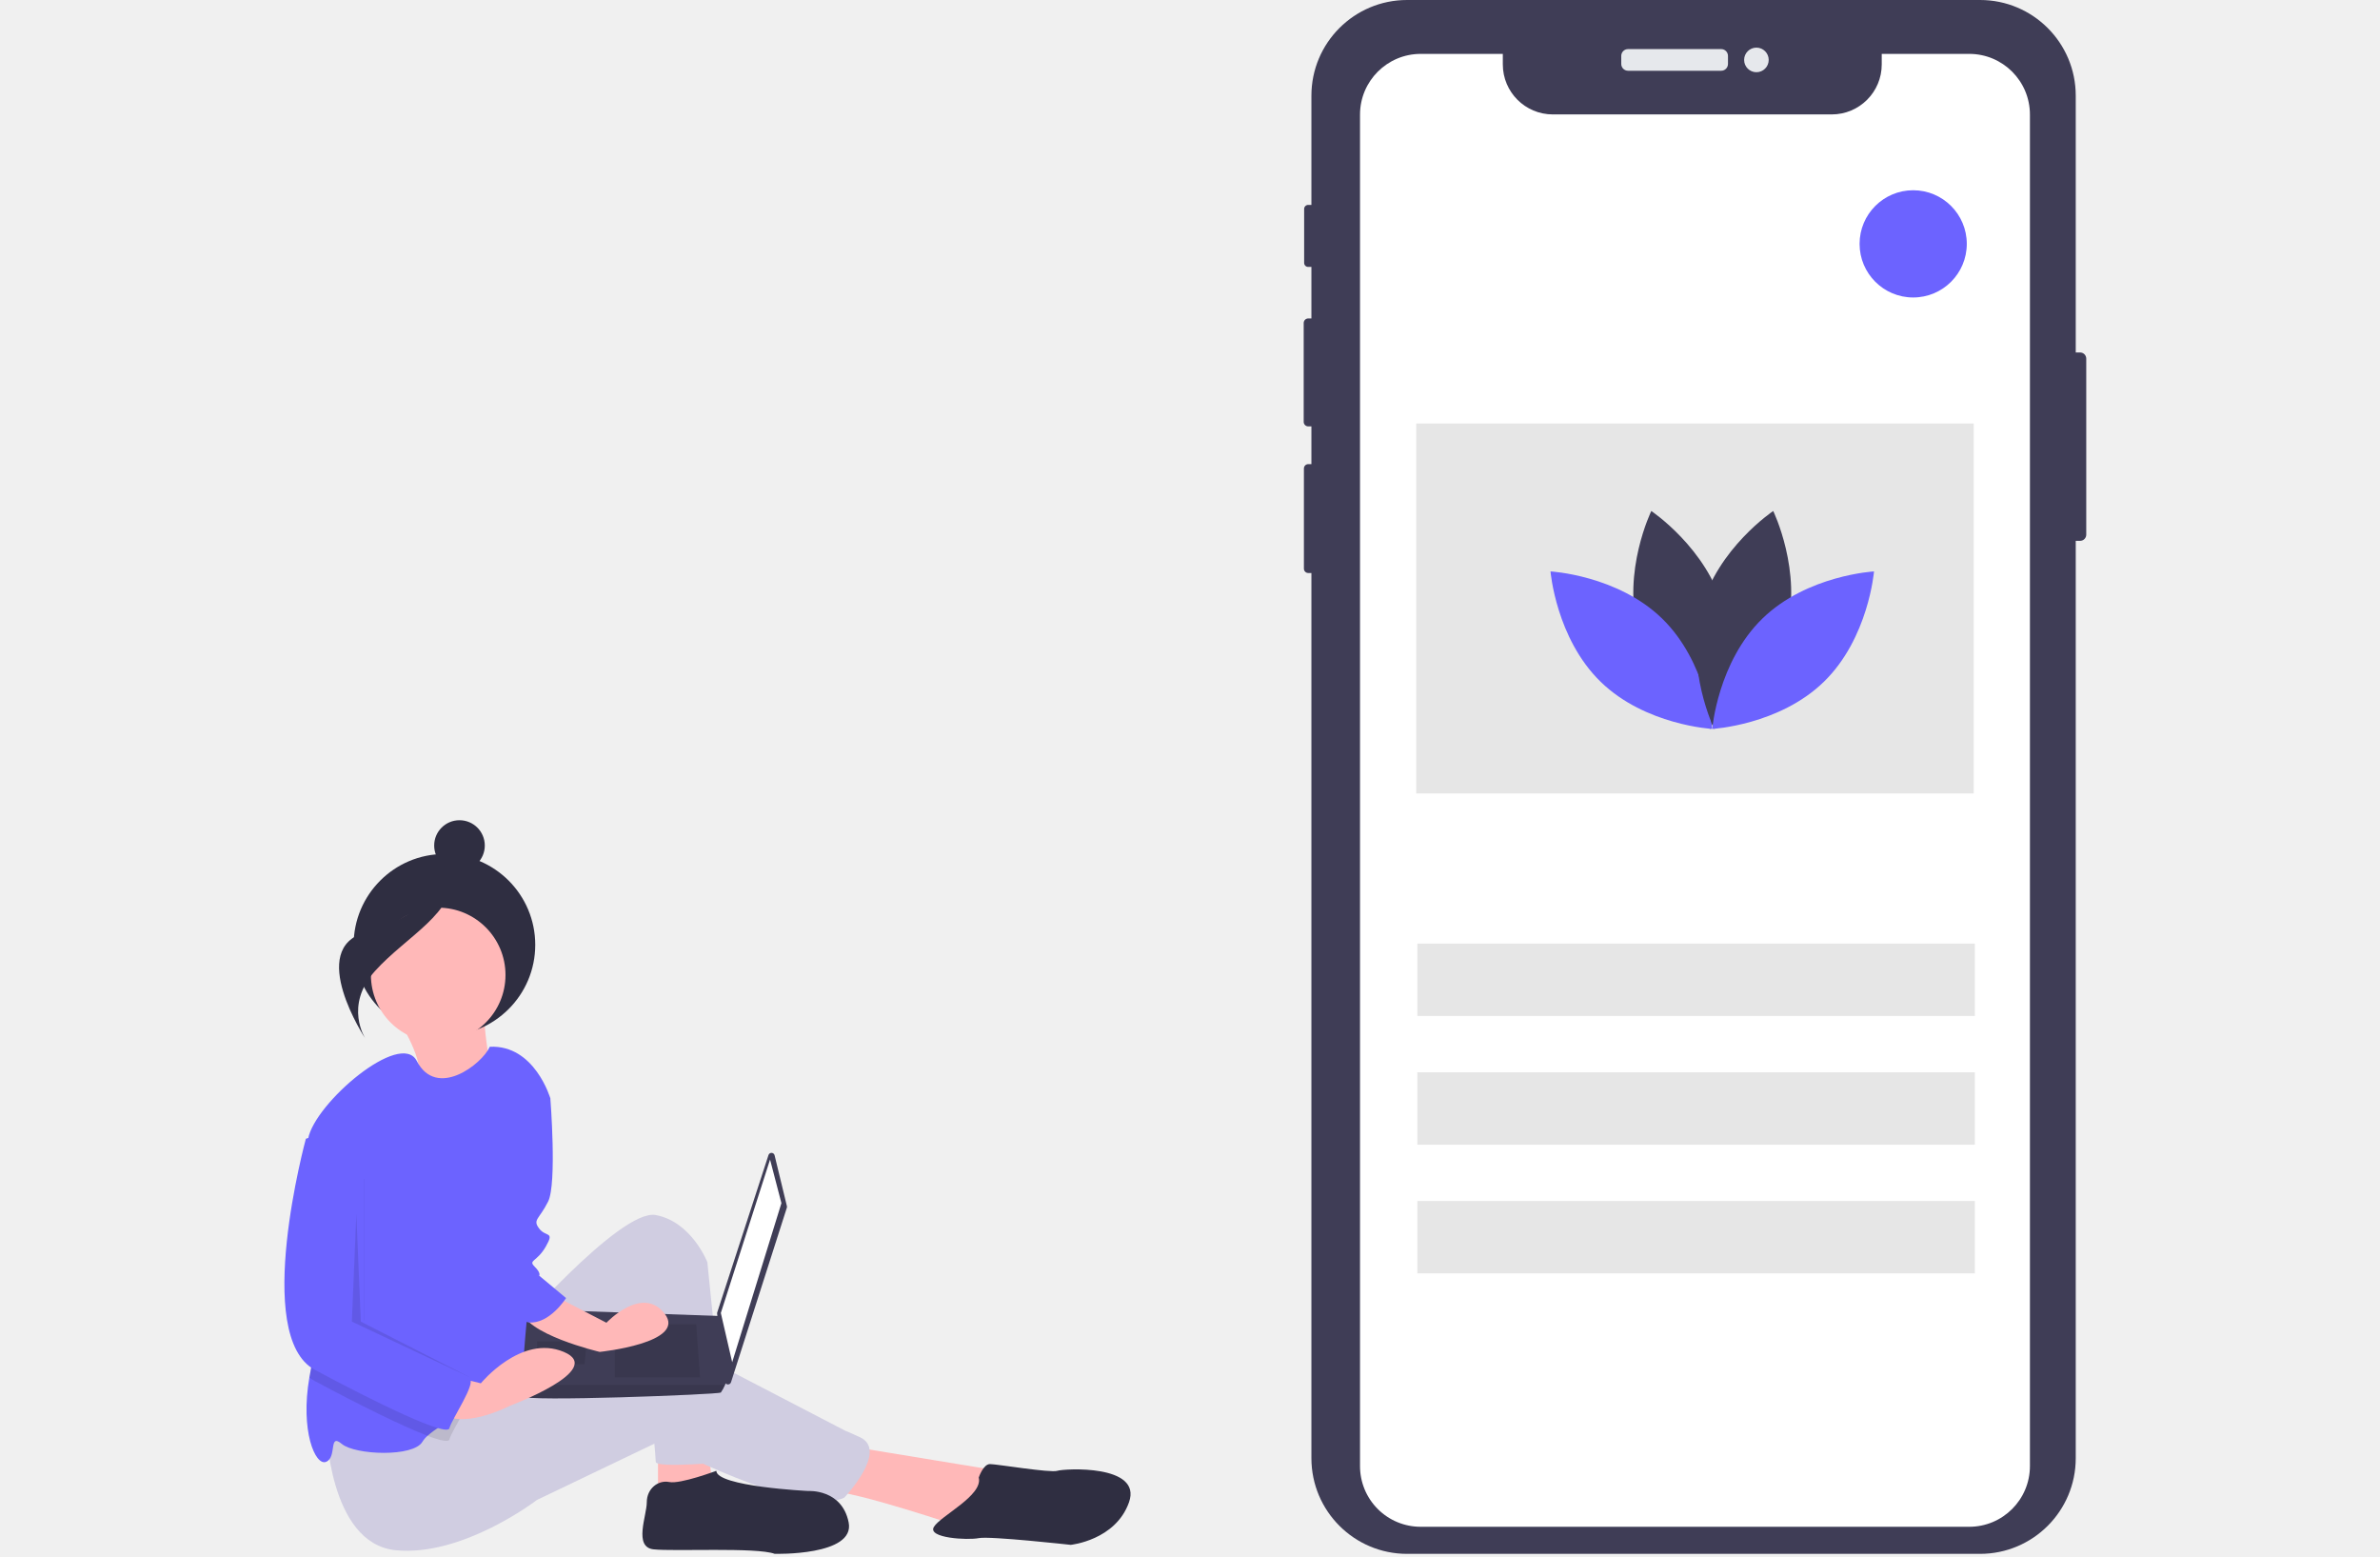
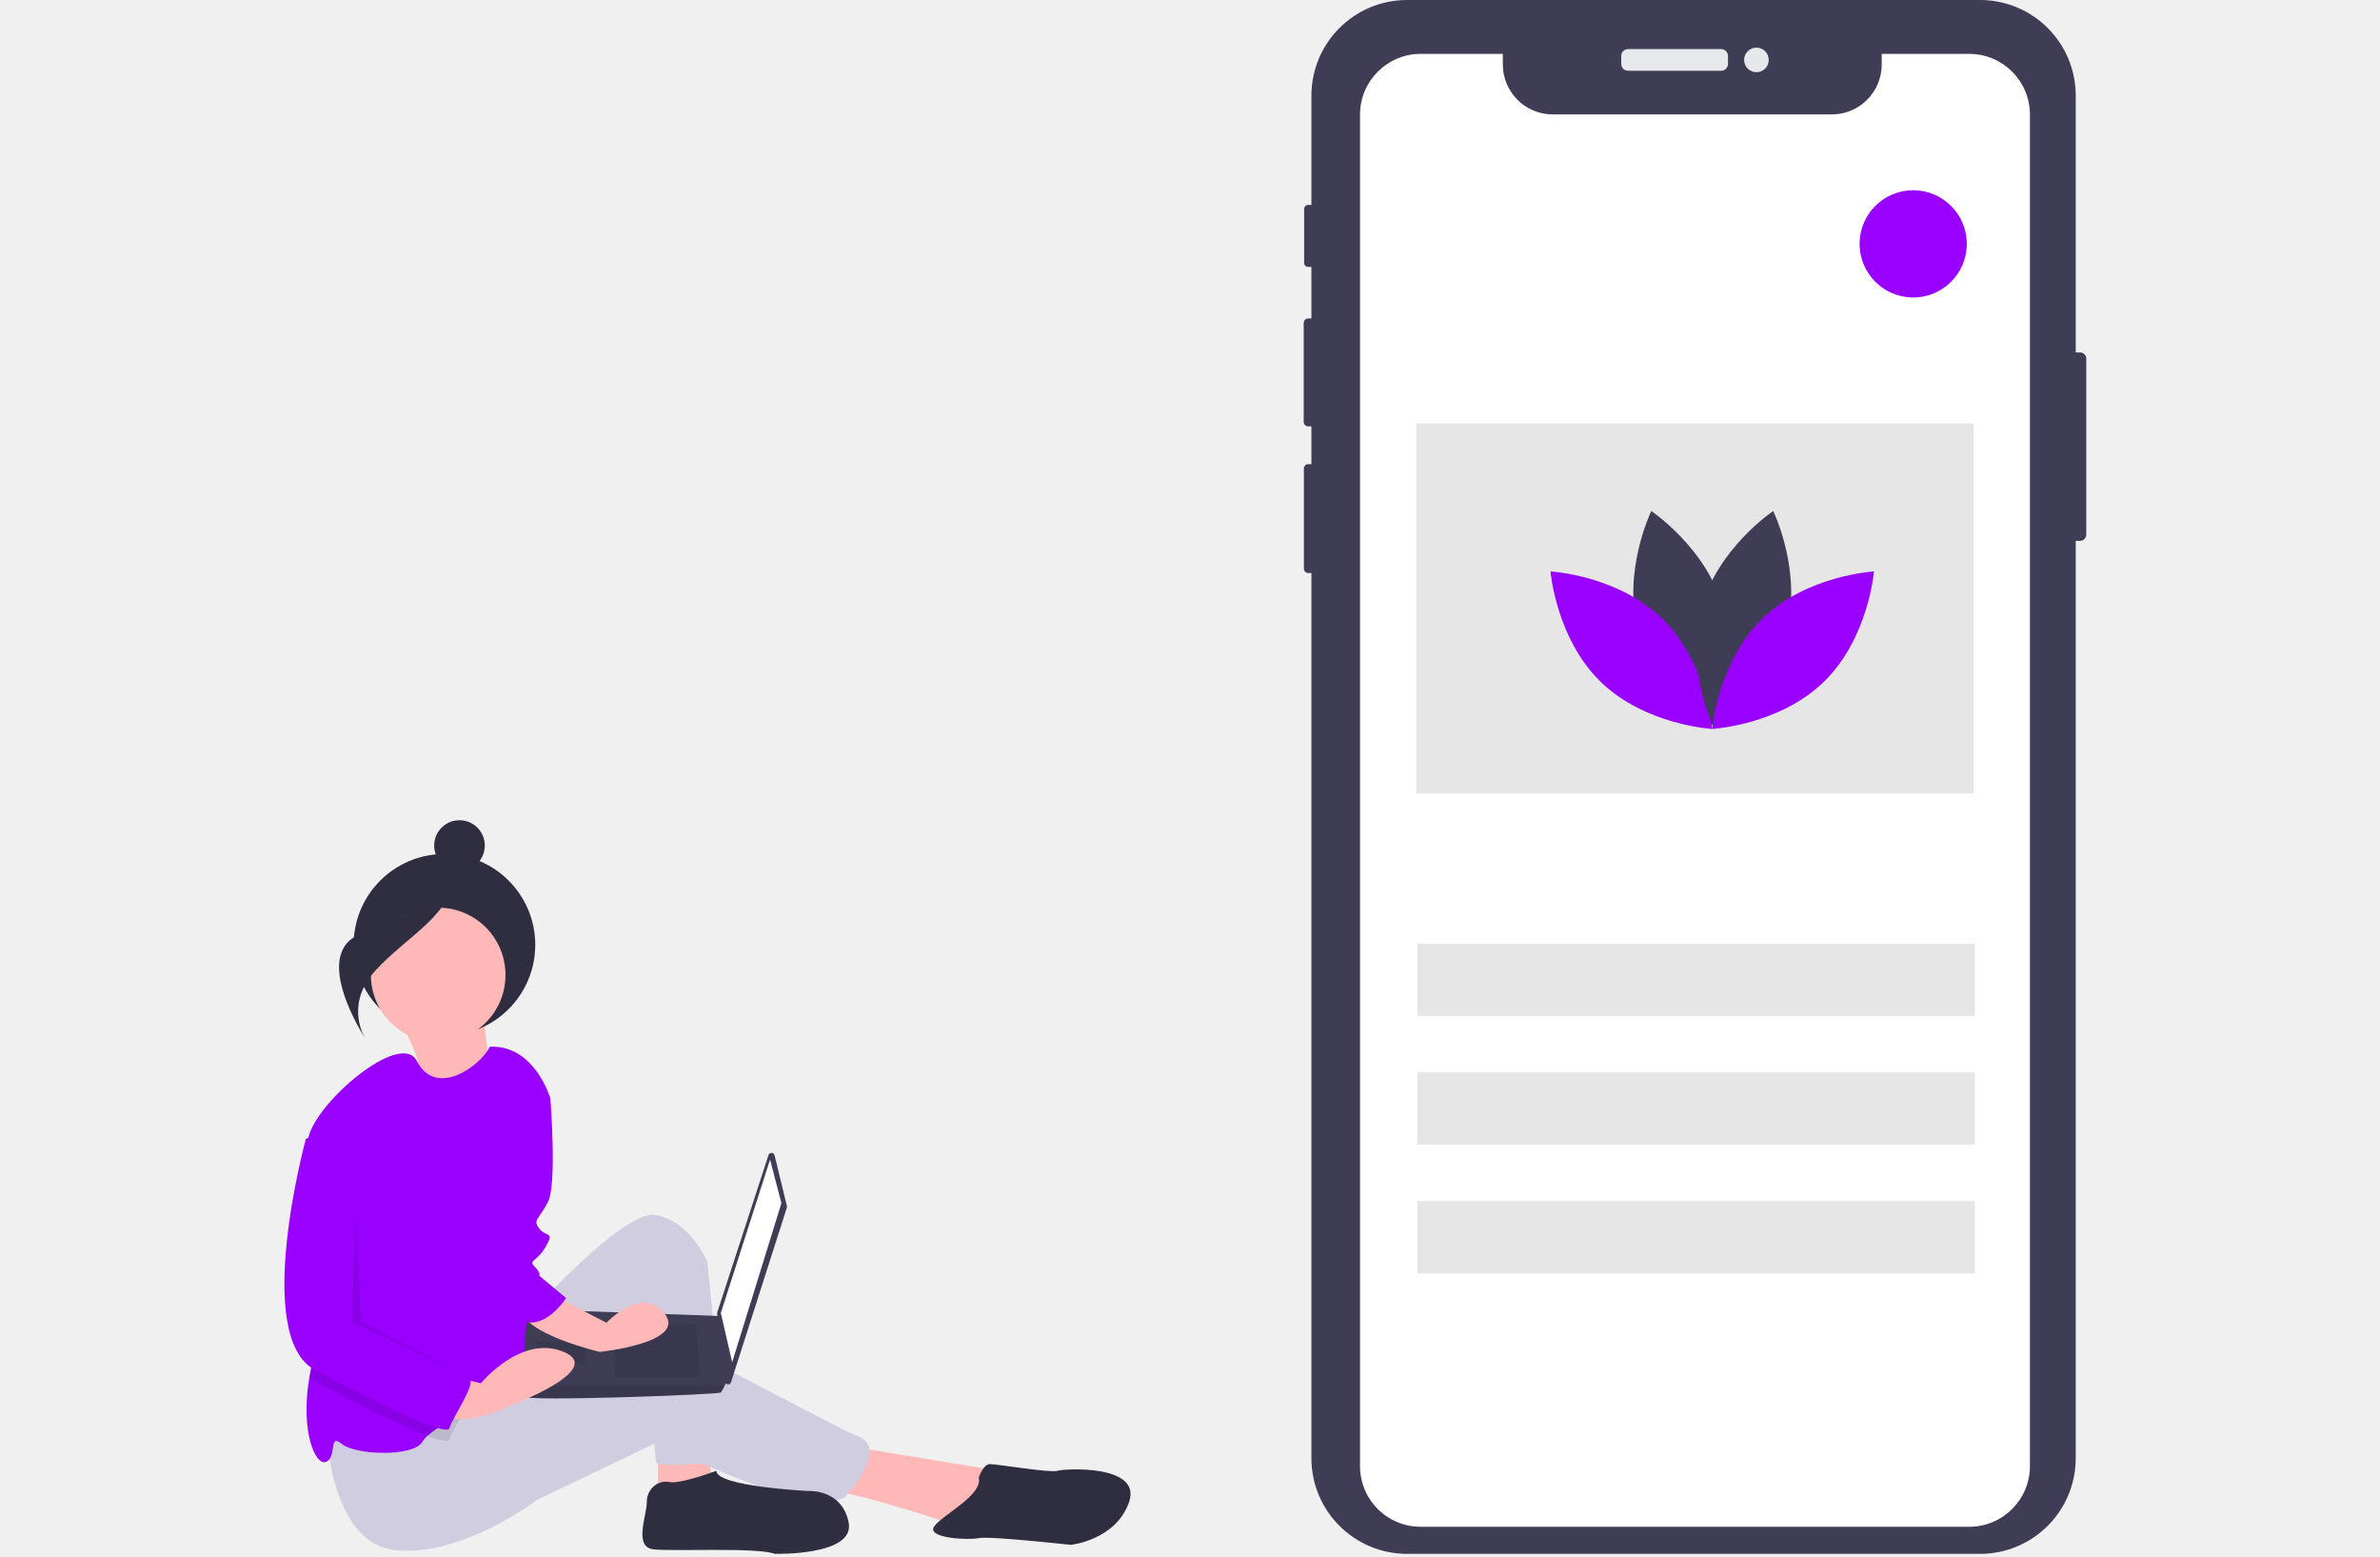
<svg xmlns="http://www.w3.org/2000/svg" id="e4e5ac1e-f7c3-49db-bea6-73c2d2e1dfe0" data-name="Layer 1" width="888" height="580.723" viewBox="0 0 888 580.723">
  <path d="M304.558,539.723s10.804,17.136,6.946,21.776,28.95,4.756,28.95,4.756-4.928-24.928-3.478-30.665Z" transform="translate(-156 -159.6383)" fill="#ffb8b8" />
  <circle cx="165.825" cy="352.416" r="33.88" fill="#2f2e41" />
  <polygon points="245.51 536.052 245.51 556.137 265.594 551.952 263.921 537.726 245.51 536.052" fill="#ffb8b8" />
  <path d="M472.642,699.038l56.069,9.205-14.226,20.921s-39.332-13.39-49.374-13.39S472.642,699.038,472.642,699.038Z" transform="translate(-156 -159.6383)" fill="#ffb8b8" />
  <path d="M345.441,658.869s41.843-48.537,55.232-46.027,19.248,17.574,19.248,17.574l7.532,74.48s-26.779,2.511-26.779,0-5.021-56.069-5.021-56.069S356.32,735.859,335.399,678.117Z" transform="translate(-156 -159.6383)" fill="#d0cde1" />
  <path d="M277.656,691.506s.837,43.843,25.942,46.353,52.722-18.737,52.722-18.737l45.19-21.649s53.559,28.344,69.459,20.813c0,0,16.737-17.574,5.858-22.595s-.837,0-.837,0l-64.438-33.474s-12.553-3.347-34.311,5.858-51.048,13.39-51.048,13.39Z" transform="translate(-156 -159.6383)" fill="#d0cde1" />
  <circle cx="163.498" cy="363.66" r="25.106" fill="#ffb8b8" />
-   <path d="M355.483,593.594l-1.674,35.148s.837,46.027-6.695,49.374c-3.808,1.69-11.457,5.088-18.528,8.804-5.306,2.778-10.285,5.724-13.063,8.26a9.368,9.368,0,0,0-1.883,2.184c-3.347,5.858-25.106,5.021-30.127.837s-1.674,5.021-5.858,6.695c-4.05,1.623-9.666-11.649-6.226-31.466.109-.661.234-1.331.368-2.008,3.841-19.206-2.193-65.208-1.264-82.982a31.273,31.273,0,0,1,.427-4.05c2.511-13.39,34.545-40.638,40.537-29.03,7.381,14.327,24.336,1.239,27.248-5.281,16.737-.837,22.595,19.248,22.595,19.248Z" transform="translate(-156 -159.6383)" fill="#6c63ff" />
+   <path d="M355.483,593.594l-1.674,35.148s.837,46.027-6.695,49.374c-3.808,1.69-11.457,5.088-18.528,8.804-5.306,2.778-10.285,5.724-13.063,8.26a9.368,9.368,0,0,0-1.883,2.184c-3.347,5.858-25.106,5.021-30.127.837s-1.674,5.021-5.858,6.695c-4.05,1.623-9.666-11.649-6.226-31.466.109-.661.234-1.331.368-2.008,3.841-19.206-2.193-65.208-1.264-82.982a31.273,31.273,0,0,1,.427-4.05c2.511-13.39,34.545-40.638,40.537-29.03,7.381,14.327,24.336,1.239,27.248-5.281,16.737-.837,22.595,19.248,22.595,19.248Z" transform="translate(-156 -159.6383)" fill="#9900FF" />
  <path d="M423.268,708.243s-13.39,5.021-17.574,4.184-8.369,2.511-8.369,7.532-5.021,16.737,2.511,17.574,38.495-.837,45.19,1.674c0,0,30.127.837,27.616-11.716s-15.063-11.716-15.063-11.716S423.268,714.101,423.268,708.243Z" transform="translate(-156 -159.6383)" fill="#2f2e41" />
  <path d="M521.18,710.754s1.674-5.021,4.184-5.021,22.595,3.347,25.106,2.511,31.8-2.511,26.779,11.716-21.758,15.9-21.758,15.9-30.127-3.347-34.311-2.511-19.248,0-16.737-4.184S522.854,717.449,521.18,710.754Z" transform="translate(-156 -159.6383)" fill="#2f2e41" />
  <path d="M445.005,590.551l4.591,18.938a1.183,1.183,0,0,1-.023.639L428.747,675.211a1.183,1.183,0,0,1-2.302-.227l-2.881-25.353a1.183,1.183,0,0,1,.051-.5l19.116-58.667A1.183,1.183,0,0,1,445.005,590.551Z" transform="translate(-156 -159.6383)" fill="#3f3d56" />
  <polygon points="287.316 432.512 291.555 448.761 273.186 508.105 268.947 489.737 287.316 432.512" fill="#fff" />
  <path d="M350.768,680.46c.706,2.119,73.473-.706,74.18-1.413a15.335,15.335,0,0,0,1.554-2.826c.664-1.413,1.272-2.826,1.272-2.826l-2.826-22.876L352.887,647.962s-1.802,19.386-2.169,28.259A21.199,21.199,0,0,0,350.768,680.46Z" transform="translate(-156 -159.6383)" fill="#3f3d56" />
  <polygon points="259.763 493.975 261.176 513.757 229.385 513.757 229.385 493.975 259.763 493.975" opacity="0.1" />
  <polygon points="218.788 500.334 218.978 500.296 218.081 508.811 200.419 508.811 200.419 500.334 218.788 500.334" opacity="0.1" />
  <path d="M350.768,680.46c.706,2.119,73.473-.706,74.18-1.413a15.335,15.335,0,0,0,1.554-2.826h-75.784A21.199,21.199,0,0,0,350.768,680.46Z" transform="translate(-156 -159.6383)" opacity="0.1" />
  <circle cx="171.439" cy="315.379" r="9.442" fill="#2f2e41" />
  <path d="M324.599,485.295s-9.647,16.046-32.078,22.052-.183,39.715-.183,39.715-8.09-12.258,3.579-25.239S326.365,499.967,324.599,485.295Z" transform="translate(-156 -159.6383)" fill="#2f2e41" />
  <path d="M328.587,686.92c-2.067,3.908-4.494,7.967-4.904,9.607-.276,1.113-3.339.469-8.159-1.347-9.666-3.657-26.419-12.034-42.052-20.411a13.202,13.202,0,0,1-2.042-1.339c.109-.661.234-1.331.368-2.008,3.841-19.206-2.193-65.208-1.264-82.982l7.122-2.377,14.226,13.39v56.906s36.822,20.084,39.332,21.758C332.495,678.97,330.729,682.861,328.587,686.92Z" transform="translate(-156 -159.6383)" opacity="0.1" />
  <path d="M359.667,641.295l22.595,11.716s13.39-14.226,21.758-3.347S379.752,663.89,379.752,663.89s-28.453-6.695-29.29-15.9S359.667,641.295,359.667,641.295Z" transform="translate(-156 -159.6383)" fill="#ffb8b8" />
  <path d="M322.009,672.259l13.39,3.347S350.462,657.195,366.362,663.89s-20.084,20.084-20.084,20.084-19.248,10.042-26.779,1.674S322.009,672.259,322.009,672.259Z" transform="translate(-156 -159.6383)" fill="#ffb8b8" />
-   <path d="M351.299,561.794c.837.837,10.042,7.532,10.042,7.532s2.511,31.8-.837,38.495-5.858,6.695-3.347,10.042,5.858.837,2.511,6.695-6.695,5.021-4.184,7.532,1.674,3.347,1.674,3.347l10.042,8.369s-6.161,9.813-13.96,9.091-14.493-38.381-14.493-38.381Z" transform="translate(-156 -159.6383)" fill="#6c63ff" />
-   <path d="M277.656,581.878l-7.532,2.511s-20.084,73.643,3.347,86.196,49.374,25.106,50.211,21.758S333.725,675.606,331.214,673.932s-39.332-21.758-39.332-21.758v-56.906Z" transform="translate(-156 -159.6383)" fill="#6c63ff" />
+   <path d="M351.299,561.794c.837.837,10.042,7.532,10.042,7.532s2.511,31.8-.837,38.495-5.858,6.695-3.347,10.042,5.858.837,2.511,6.695-6.695,5.021-4.184,7.532,1.674,3.347,1.674,3.347l10.042,8.369s-6.161,9.813-13.96,9.091-14.493-38.381-14.493-38.381Z" transform="translate(-156 -159.6383)" fill="#9900FF" />
+   <path d="M277.656,581.878l-7.532,2.511s-20.084,73.643,3.347,86.196,49.374,25.106,50.211,21.758S333.725,675.606,331.214,673.932s-39.332-21.758-39.332-21.758v-56.906Z" transform="translate(-156 -159.6383)" fill="#9900FF" />
  <polygon points="132.953 452.785 131.28 492.954 175.633 513.876 134.627 492.954 132.953 452.785" opacity="0.1" />
  <path d="M934.4,293.398v65.68a2.296,2.296,0,0,1-2.29,2.29h-1.63v342.15a35.702,35.702,0,0,1-35.7,35.7H680.99a35.693,35.693,0,0,1-35.69-35.7v-330.15h-1.18a1.618,1.618,0,0,1-1.62-1.61V334.378a1.62,1.62,0,0,1,1.62-1.62h1.18V318.678h-1.19a1.696,1.696,0,0,1-1.69-1.7v-36.87a1.694,1.694,0,0,1,1.69-1.69h1.19v-19.22h-1.21a1.498,1.498,0,0,1-1.5-1.5v-20.12a1.507,1.507,0,0,1,1.5-1.51h1.21v-40.74a35.691,35.691,0,0,1,35.69-35.69H894.78a35.7,35.7,0,0,1,35.7,35.69v95.78h1.63A2.296,2.296,0,0,1,934.4,293.398Z" transform="translate(-156 -159.6383)" fill="#3f3d56" />
  <rect x="604.903" y="18.307" width="39.823" height="8.086" rx="2.542" fill="#e6e8ec" />
  <circle cx="655.335" cy="22.35" r="4.587" fill="#e6e8ec" />
  <path d="M913.385,202.388v504.09a22.65,22.65,0,0,1-22.65,22.64h-204.65a22.611,22.611,0,0,1-22.65-22.64v-504.09a22.649,22.649,0,0,1,22.65-22.65h30.63v3.93a18.65,18.65,0,0,0,18.65,18.65h104.08a18.65,18.65,0,0,0,18.65-18.65v-3.93h32.64A22.643,22.643,0,0,1,913.385,202.388Z" transform="translate(-156 -159.6383)" fill="#fff" />
  <rect x="528.827" y="351.959" width="208" height="27" fill="#e6e6e6" />
  <rect x="528.827" y="399.959" width="208" height="27" fill="#e6e6e6" />
  <rect x="528.827" y="447.959" width="208" height="27" fill="#e6e6e6" />
-   <circle cx="713.827" cy="90.959" r="20" fill="#6c63ff" />
+   <circle cx="713.827" cy="90.959" r="20" fill="#9900FF" />
  <rect x="528.41" y="157.959" width="208" height="138" fill="#e6e6e6" />
  <path d="M767.235,395.188c6.073,22.45,26.875,36.354,26.875,36.354s10.955-22.495,4.882-44.945-26.875-36.354-26.875-36.354S761.162,372.738,767.235,395.188Z" transform="translate(-156 -159.6383)" fill="#3f3d56" />
-   <path d="M776.159,390.363c16.665,16.223,18.7,41.16,18.7,41.16s-24.984-1.364-41.648-17.587-18.7-41.16-18.7-41.16S759.495,374.141,776.159,390.363Z" transform="translate(-156 -159.6383)" fill="#6c63ff" />
+   <path d="M776.159,390.363c16.665,16.223,18.7,41.16,18.7,41.16s-24.984-1.364-41.648-17.587-18.7-41.16-18.7-41.16S759.495,374.141,776.159,390.363Z" transform="translate(-156 -159.6383)" fill="#9900FF" />
  <path d="M822.484,395.188c-6.073,22.45-26.875,36.354-26.875,36.354s-10.955-22.495-4.882-44.945S817.602,350.243,817.602,350.243,828.557,372.738,822.484,395.188Z" transform="translate(-156 -159.6383)" fill="#3f3d56" />
-   <path d="M813.56,390.363c-16.665,16.223-18.7,41.16-18.7,41.16s24.984-1.364,41.648-17.587,18.7-41.16,18.7-41.16S830.225,374.141,813.56,390.363Z" transform="translate(-156 -159.6383)" fill="#6c63ff" />
+   <path d="M813.56,390.363c-16.665,16.223-18.7,41.16-18.7,41.16s24.984-1.364,41.648-17.587,18.7-41.16,18.7-41.16S830.225,374.141,813.56,390.363Z" transform="translate(-156 -159.6383)" fill="#9900FF" />
</svg>
